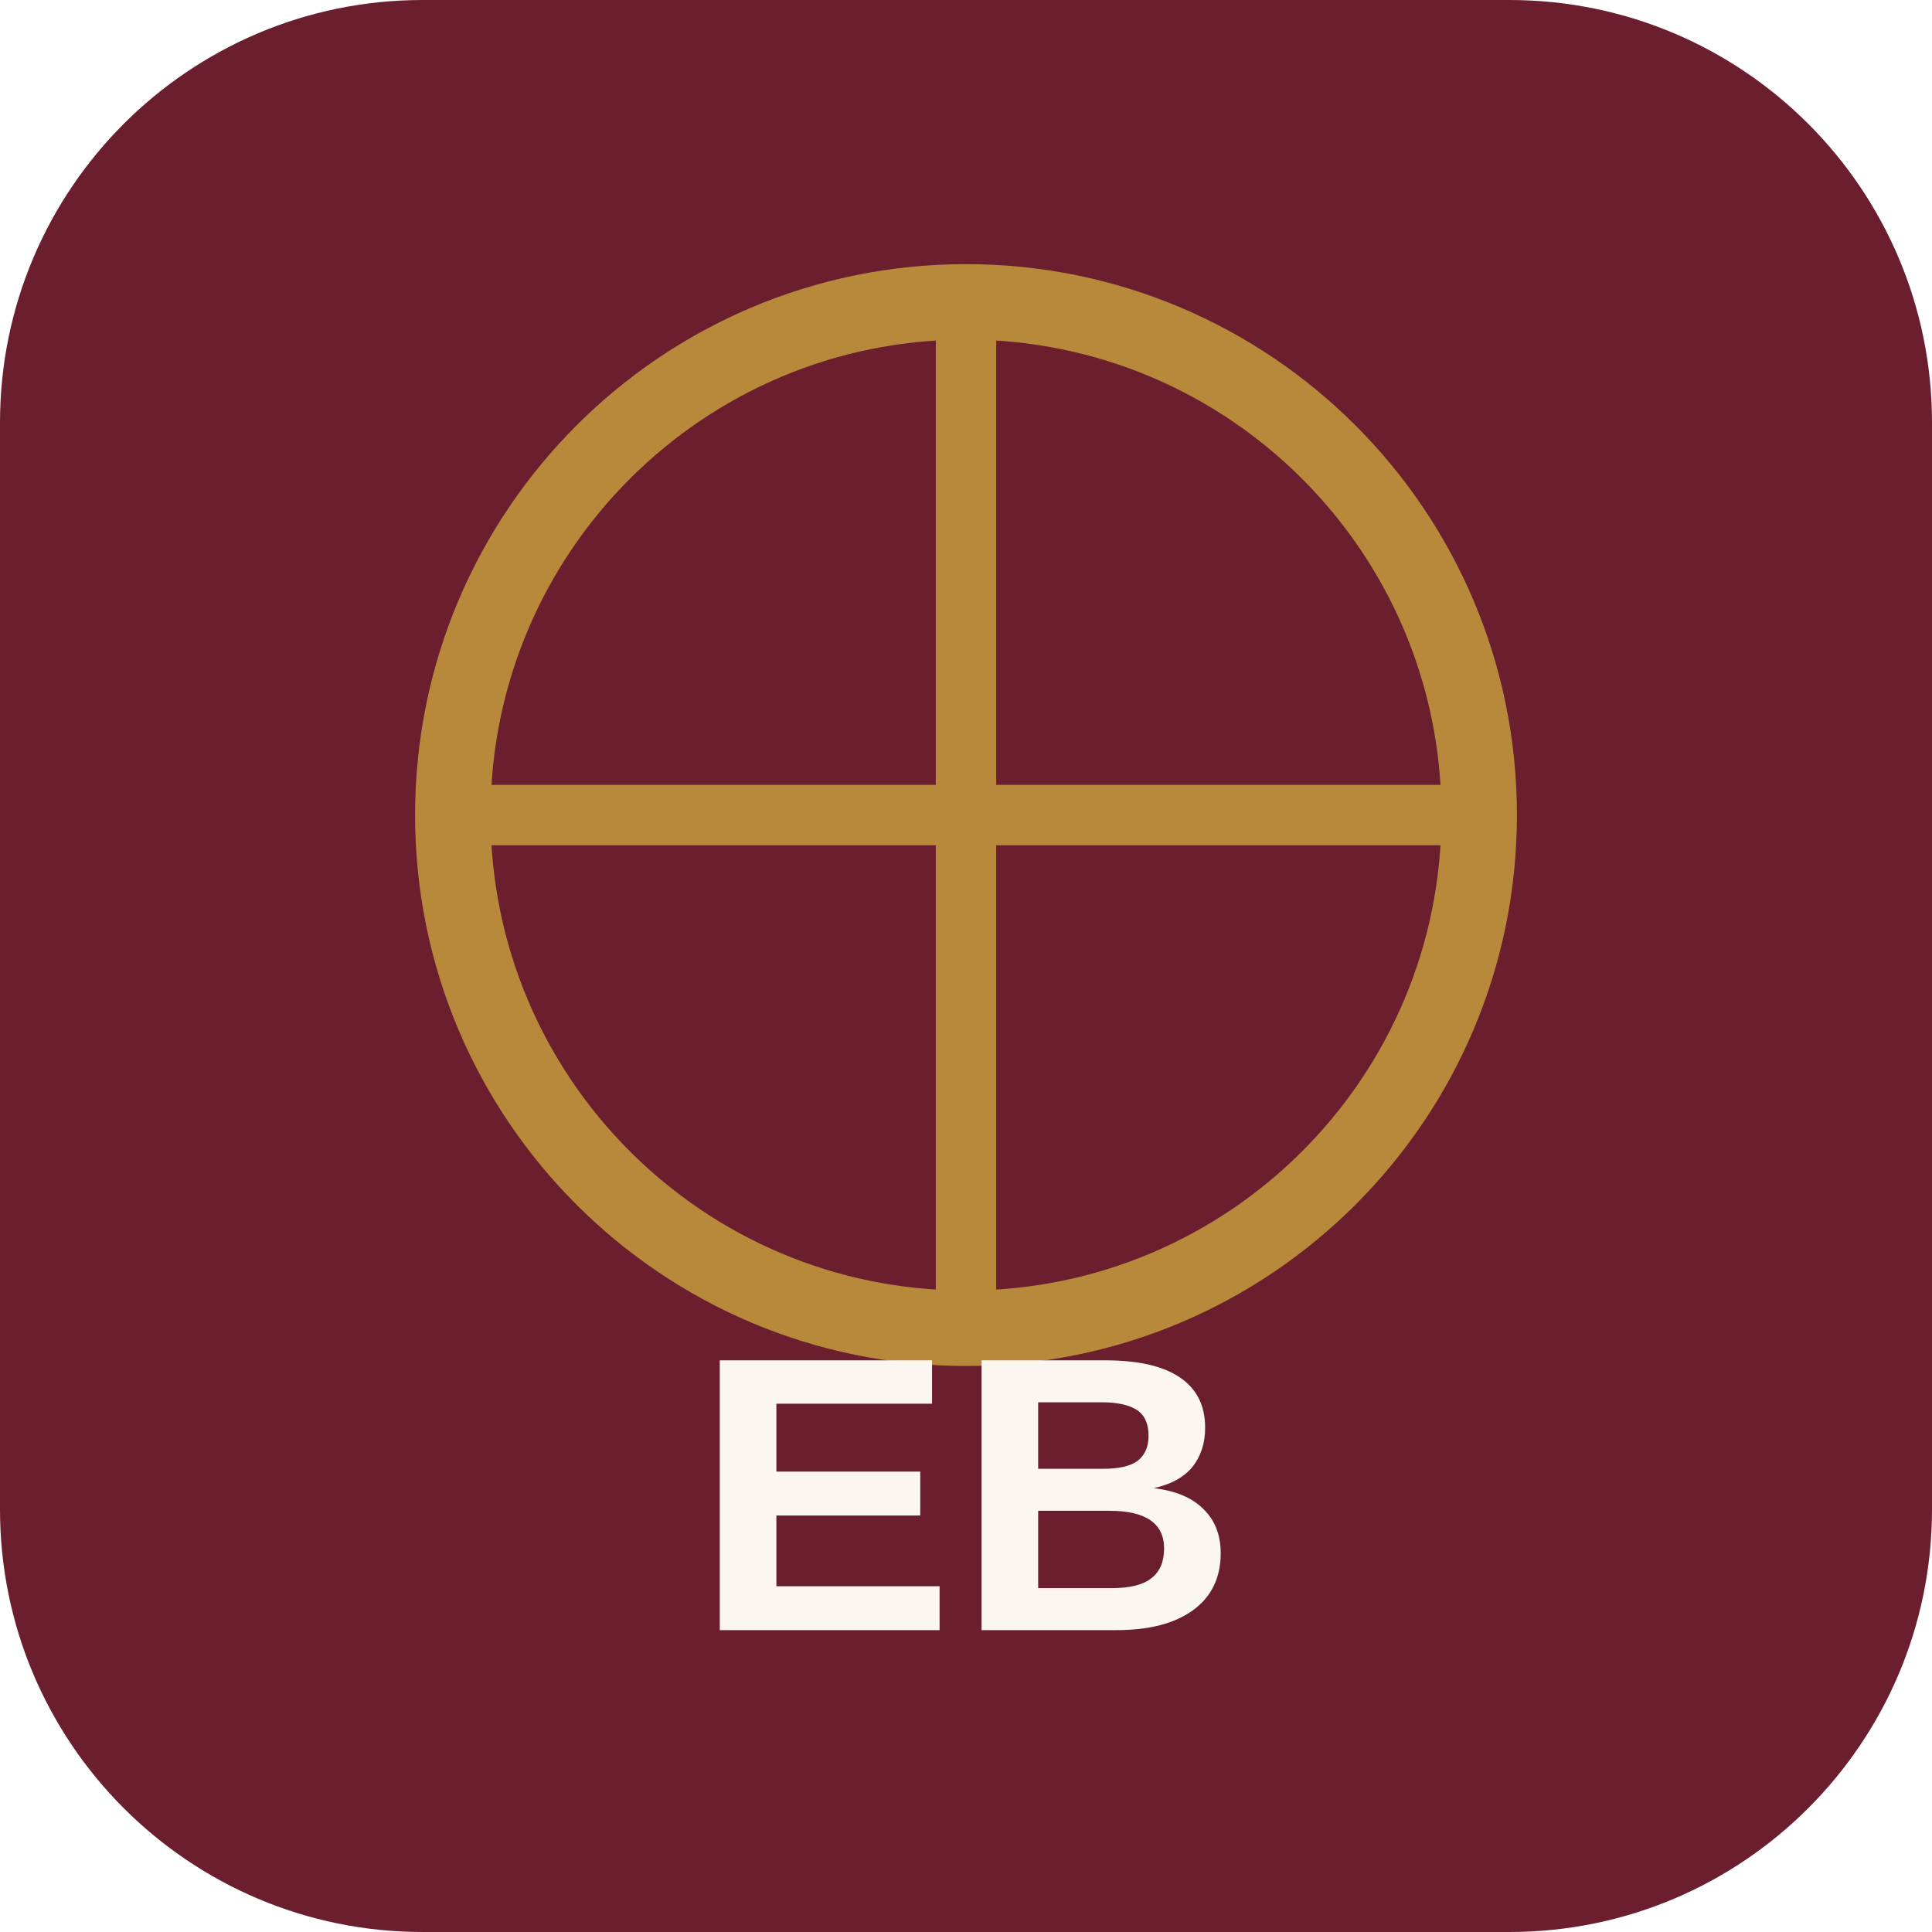
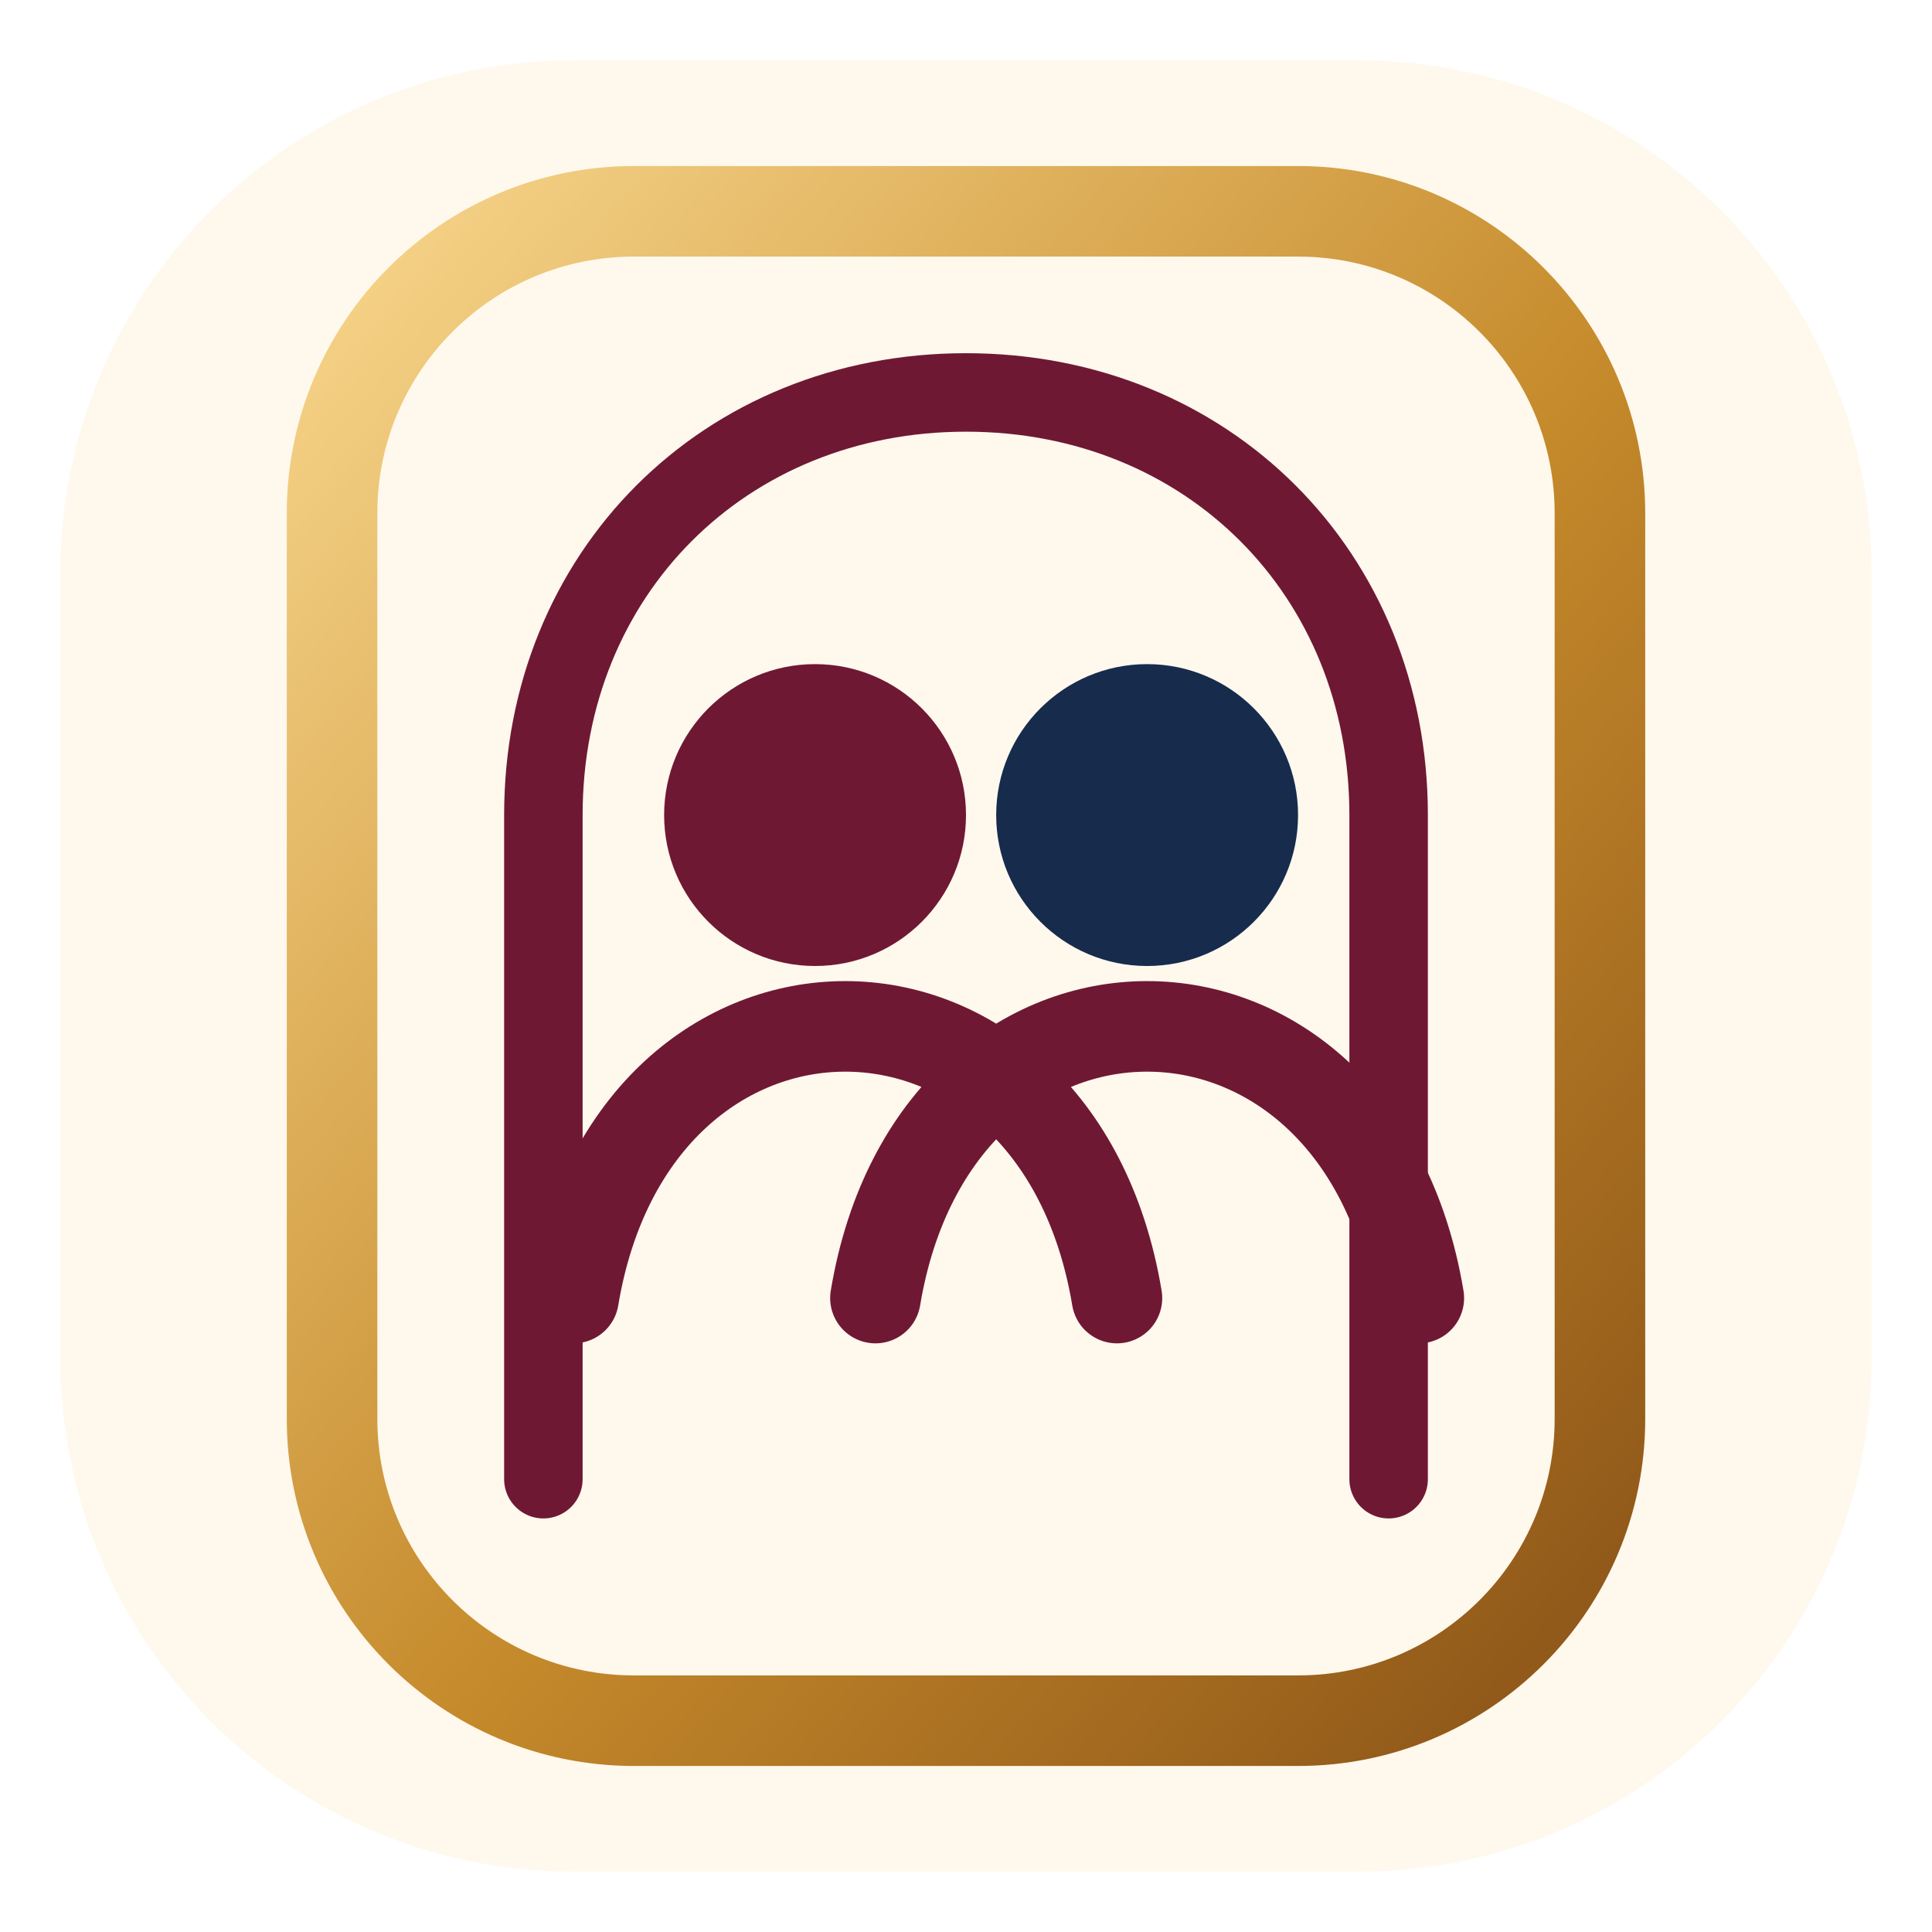
<svg xmlns="http://www.w3.org/2000/svg" viewBox="0 0 64 64">
-   <rect width="64" height="64" rx="14" fill="#6B1E2E" />
-   <circle cx="32" cy="27" r="17" fill="none" stroke="#B8893B" stroke-width="2.5" />
-   <path d="M15 27h34M32 10v34" stroke="#B8893B" stroke-width="2" />
-   <text x="32" y="54" text-anchor="middle" font-family="Arial,sans-serif" font-weight="700" font-size="13" fill="#FBF7F0">EB</text>
+   <defs>
+     <linearGradient id="g" x1="0" y1="0" x2="1" y2="1">
+       <stop stop-color="#F7D58B" />
+       <stop offset=".55" stop-color="#C58A2B" />
+       <stop offset="1" stop-color="#8C5418" />
+     </linearGradient>
+   </defs>
+   <rect x="2" y="2" width="60" height="60" rx="17" fill="#FFF8ED" />
+   <rect x="11" y="7" width="42" height="50" rx="10" fill="none" stroke="url(#g)" stroke-width="3" />
+   <path d="M18 49V27c0-8 6-14 14-14s14 6 14 14v22" fill="none" stroke="#6F1834" stroke-width="2.6" stroke-linecap="round" />
+   <circle cx="27" cy="27" r="5" fill="#6F1834" />
+   <circle cx="38" cy="27" r="5" fill="#172B4D" />
+   <path d="M19 43c1-6 5-9 9-9s8 3 9 9M29 43c1-6 5-9 9-9s8 3 9 9" fill="none" stroke="#6F1834" stroke-width="3" stroke-linecap="round" />
+   <path d="M23 51h18" stroke="url(#g)" stroke-width="2.5" stroke-linecap="round" />
</svg>
